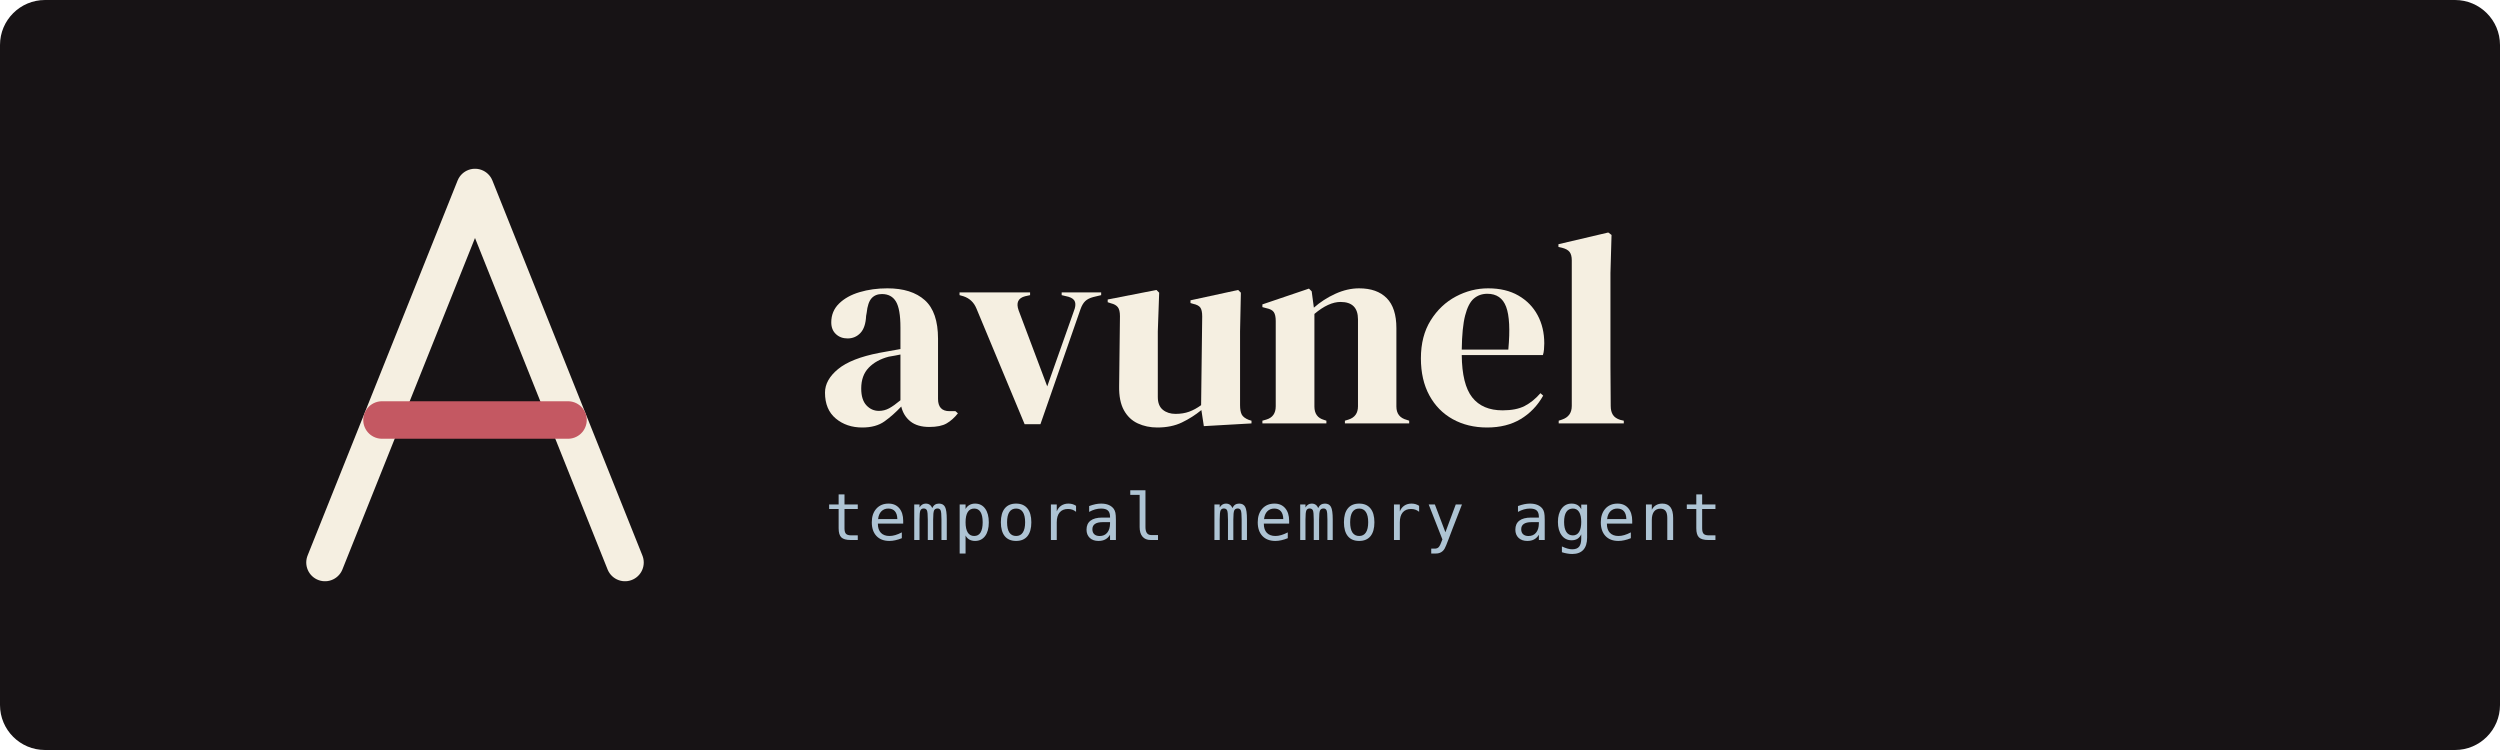
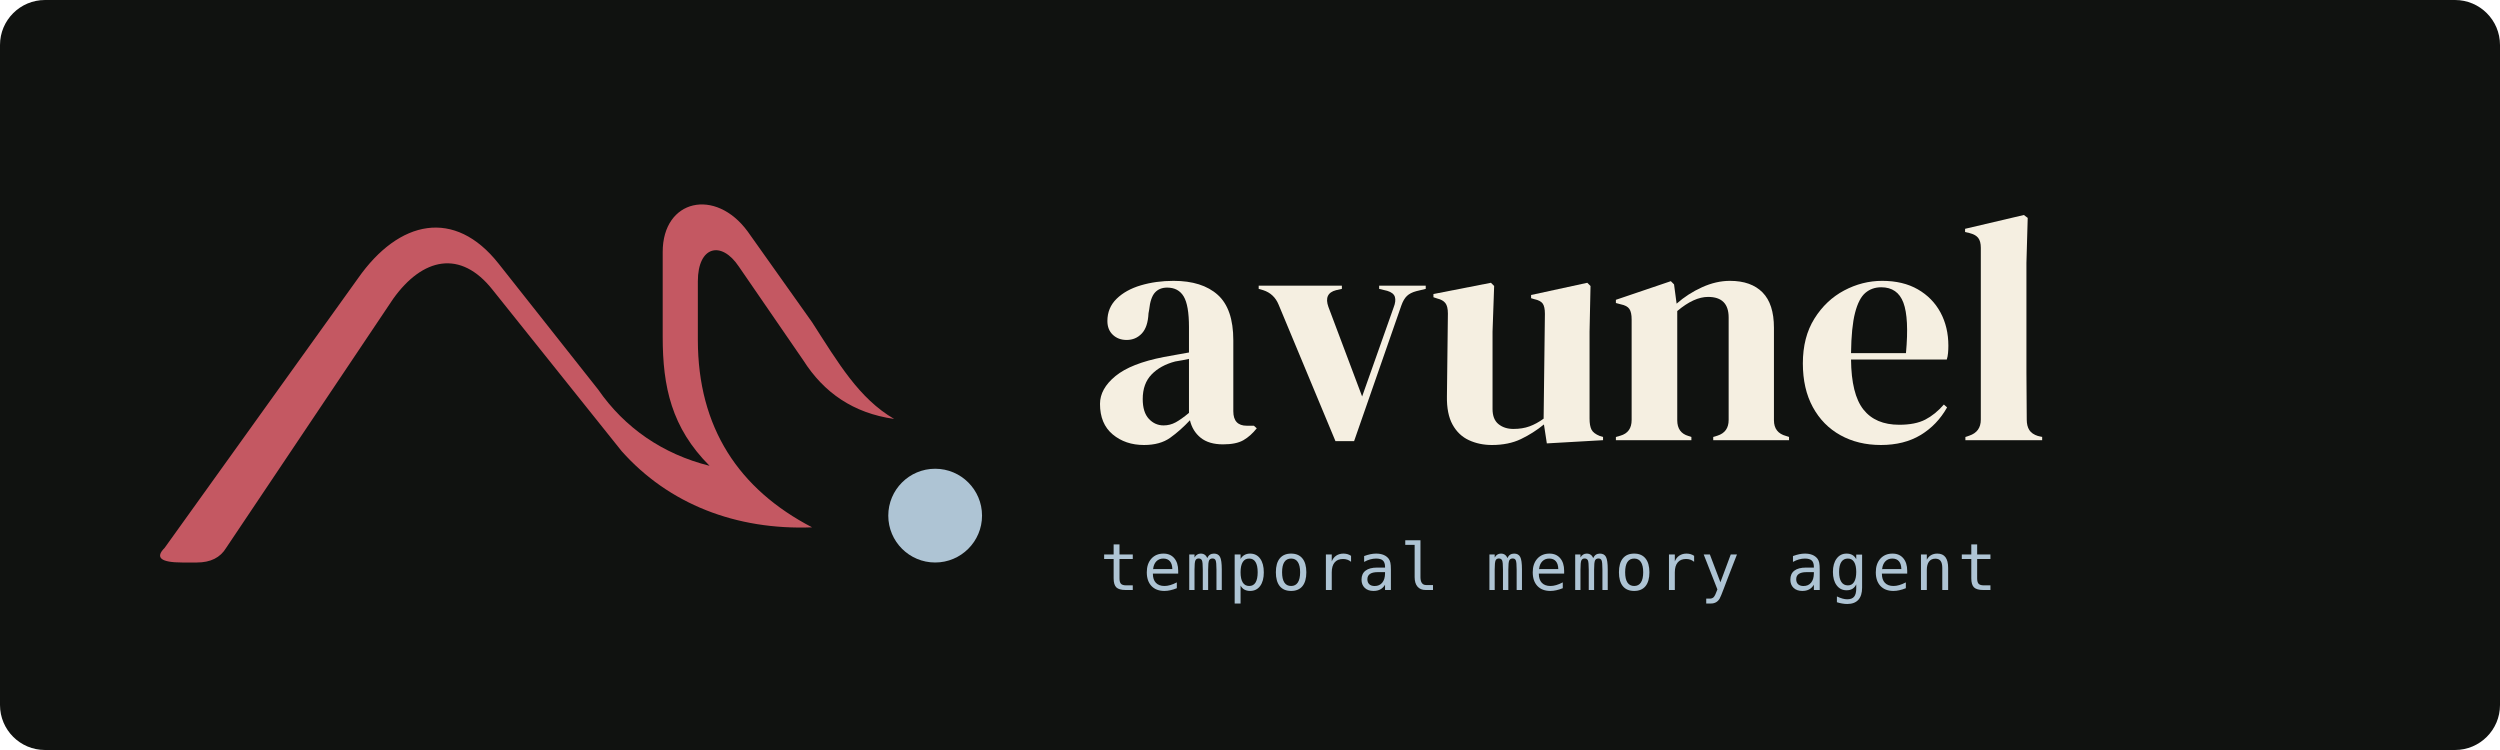
<svg xmlns="http://www.w3.org/2000/svg" viewBox="0 0 1000 300" width="1000" height="300" role="img" aria-label="avunel — temporal memory agent">
-   <rect x="0" y="0" width="1000" height="300" rx="18" fill="#171315" />
-   <g fill="none" stroke-linecap="round" stroke-linejoin="round" stroke-width="15">
-     <path d="M 130.0 225.0 L 190.0 75.0 L 250.0 225.0" stroke="#F5EFE1" />
-     <path d="M 152.8 168.0 L 227.2 168.0" stroke="#C45862" />
+   <rect x="0" y="0" width="1000" height="300" rx="18" fill="#101210" />
+   <g id="avunel-mark" transform="translate(-86.484,-41.016) scale(1.171875)">
+     <path d="M 130 222 L 196 130 C 210 110 229 106 244 125 L 278 168 C 287 181 300 190 316 194 C 303 181 300 167 300 150 L 300 121 C 300 103 318 99 329 114 L 351 145 C 360 159 367 171 379 178 C 365 176 355 169 348 158 L 326 126 C 320 117 312 119 312 131 L 312 151 C 312 181 326 202 351 215 C 325 216 302 207 286 189 L 242 134 C 231 120 218 123 208 137 L 151 222 Q 148 227 141 227 L 136 227 Q 125 227 130 222 Z" fill="#C45862" />
+     <circle cx="393" cy="211" r="16" fill="#AEC4D4" />
  </g>
-   <g transform="translate(326.841,169.366) scale(0.108939,-0.108939)" fill="#F5EFE1">
+   <g transform="translate(436.274,176.073) scale(0.128492,-0.128492)" fill="#F5EFE1">
    <path transform="translate(0.0,0)" d="M166 -15Q108 -15 68.5 18.0Q29 51 29 113Q29 160 77.0 199.5Q125 239 228 259Q244 262 264.0 265.5Q284 269 306 273V352Q306 420 289.5 447.5Q273 475 238 475Q214 475 200.0 459.5Q186 444 182 406L180 395Q178 352 159.0 332.0Q140 312 112 312Q86 312 69.0 328.0Q52 344 52 371Q52 412 80.5 440.0Q109 468 156.0 482.0Q203 496 258 496Q347 496 395.5 452.5Q444 409 444 311V90Q444 45 486 45H508L517 37Q498 13 475.5 0.0Q453 -13 412 -13Q368 -13 342.5 7.5Q317 28 309 62Q279 30 247.5 7.5Q216 -15 166 -15ZM227 46Q247 46 264.5 55.5Q282 65 306 85V253Q296 251 286.0 249.0Q276 247 263 245Q217 233 189.5 204.5Q162 176 162 128Q162 87 181.0 66.5Q200 46 227 46Z" />
    <path transform="translate(518.0,0)" d="M244 -3 67 422Q53 456 19 467L5 471V481H264V471L246 467Q207 457 222 415L327 136L425 413Q433 433 429.0 446.0Q425 459 405 465L380 471V481H525V471L496 464Q477 459 466.5 449.0Q456 439 449 419L302 -3Z" />
    <path transform="translate(1048.0,0)" d="M201 -15Q162 -15 129.5 0.0Q97 15 78.5 48.5Q60 82 61 137L64 394Q64 417 56.0 427.0Q48 437 31 441L19 445V455L198 490L208 480L203 338V97Q203 65 221.5 50.0Q240 35 268 35Q296 35 318.0 43.0Q340 51 362 67L366 393Q366 416 359.0 425.5Q352 435 333 439L323 442V452L498 490L508 480L505 338V67Q505 45 511.0 33.0Q517 21 537 13L547 10V0L372 -10L363 49Q330 22 291.5 3.5Q253 -15 201 -15Z" />
    <path transform="translate(1615.0,0)" d="M20 0V10L34 14Q69 24 69 63V376Q69 398 62.0 408.5Q55 419 35 423L20 427V437L191 495L201 485L209 425Q244 456 288.0 476.0Q332 496 375 496Q441 496 476.5 460.0Q512 424 512 350V62Q512 23 550 13L559 10V0H323V10L336 14Q371 25 371 63V382Q371 446 307 446Q263 446 211 402V62Q211 23 246 13L255 10V0Z" />
    <path transform="translate(2193.0,0)" d="M271 496Q336 496 382.0 469.5Q428 443 452.5 397.5Q477 352 477 294Q477 283 476.0 271.5Q475 260 472 251H174Q175 143 212.5 95.5Q250 48 324 48Q374 48 405.0 64.0Q436 80 463 111L473 102Q442 47 390.5 16.0Q339 -15 267 -15Q196 -15 141.0 15.5Q86 46 55.0 103.0Q24 160 24 239Q24 321 60.0 378.5Q96 436 152.5 466.0Q209 496 271 496ZM268 476Q239 476 218.5 458.5Q198 441 186.5 396.5Q175 352 174 271H345Q355 380 337.0 428.0Q319 476 268 476Z" />
    <path transform="translate(2700.0,0)" d="M23 0V10L35 14Q71 26 71 64V599Q71 619 63.0 629.5Q55 640 35 645L22 648V658L205 701L217 692L213 552V210Q213 173 213.5 136.5Q214 100 214 64Q214 44 222.0 31.5Q230 19 249 13L262 10V0Z" />
  </g>
-   <text x="330" y="216" font-family="ui-monospace, SFMono-Regular, Menlo, monospace" font-size="26" letter-spacing="1.5" fill="#AEC4D4">temporal memory agent</text>
+   <text x="440" y="236" font-family="ui-monospace, SFMono-Regular, Menlo, monospace" font-size="26" letter-spacing="1.5" fill="#AEC4D4">temporal memory agent</text>
</svg>
